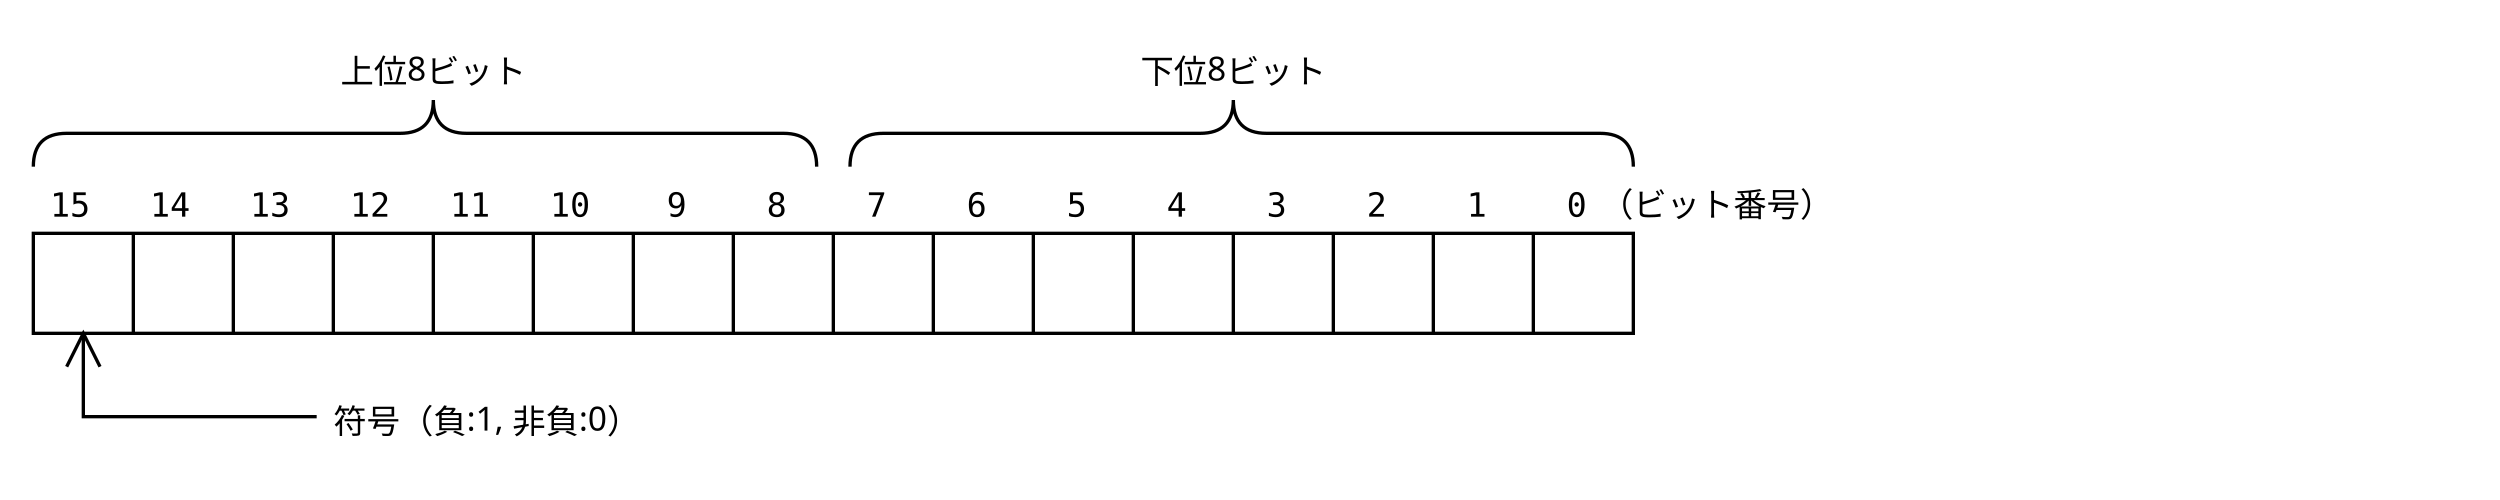
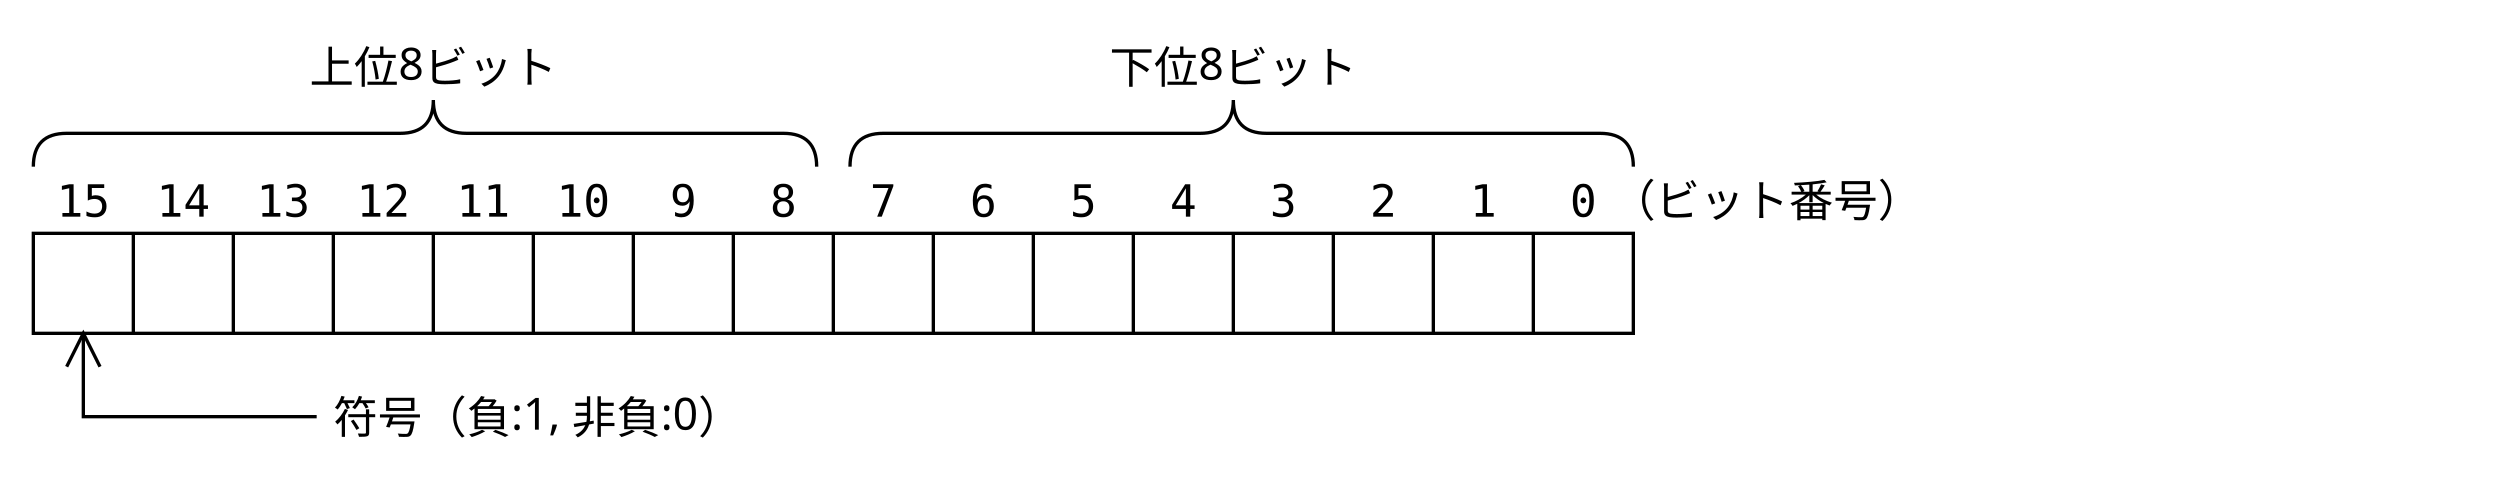
<svg xmlns="http://www.w3.org/2000/svg" width="750" height="150">
  <g transform="translate(10,10)">
    <g stroke="black" stroke-width="1" fill="none">
      <path d="M0,40 Q0,30 10,30 L110,30 Q120,30 120,20 Q120,30 130,30 L225,30 Q235,30 235,40" />
      <path d="M245,40 Q245,30 255,30 L350,30 Q360,30 360,20 Q360,30 370,30 L470,30 Q480,30 480,40" />
    </g>
-     <g font-family="sans-serif" font-size="10px" fill="black">
+     <g font-family="sans-serif" font-size="10pt" fill="black">
      <text x="120" y="15" text-anchor="middle">上位8ビット</text>
      <text x="360" y="15" text-anchor="middle">下位8ビット</text>
    </g>
-     <g font-family="monospace" font-size="10px" fill="black">
-       <text x="5" y="55">15</text>
-       <text x="35" y="55">14</text>
-       <text x="65" y="55">13</text>
-       <text x="95" y="55">12</text>
-       <text x="125" y="55">11</text>
-       <text x="155" y="55">10</text>
-       <text x="190" y="55">9</text>
-       <text x="220" y="55">8</text>
-       <text x="250" y="55">7</text>
-       <text x="280" y="55">6</text>
-       <text x="310" y="55">5</text>
-       <text x="340" y="55">4</text>
-       <text x="370" y="55">3</text>
-       <text x="400" y="55">2</text>
-       <text x="430" y="55">1</text>
-       <text x="460" y="55">0</text>
-       <text x="470" y="55">（ビット番号）</text>
+     <g font-family="monospace" font-size="10pt" fill="black" text-anchor="middle">
+       <text x="15" y="55">15</text>
+       <text x="45" y="55">14</text>
+       <text x="75" y="55">13</text>
+       <text x="105" y="55">12</text>
+       <text x="135" y="55">11</text>
+       <text x="165" y="55">10</text>
+       <text x="195" y="55">9</text>
+       <text x="225" y="55">8</text>
+       <text x="255" y="55">7</text>
+       <text x="285" y="55">6</text>
+       <text x="315" y="55">5</text>
+       <text x="345" y="55">4</text>
+       <text x="375" y="55">3</text>
+       <text x="405" y="55">2</text>
+       <text x="435" y="55">1</text>
+       <text x="465" y="55">0</text>
+       <text x="520" y="55">（ビット番号）</text>
    </g>
    <g stroke="black" stroke-width="1" fill="none">
      <rect x="0" y="60" width="480" height="30" />
      <line x1="30" y1="60" x2="30" y2="90" />
      <line x1="60" y1="60" x2="60" y2="90" />
      <line x1="90" y1="60" x2="90" y2="90" />
      <line x1="120" y1="60" x2="120" y2="90" />
      <line x1="150" y1="60" x2="150" y2="90" />
      <line x1="180" y1="60" x2="180" y2="90" />
      <line x1="210" y1="60" x2="210" y2="90" />
      <line x1="240" y1="60" x2="240" y2="90" />
      <line x1="270" y1="60" x2="270" y2="90" />
      <line x1="300" y1="60" x2="300" y2="90" />
      <line x1="330" y1="60" x2="330" y2="90" />
      <line x1="360" y1="60" x2="360" y2="90" />
      <line x1="390" y1="60" x2="390" y2="90" />
      <line x1="420" y1="60" x2="420" y2="90" />
      <line x1="450" y1="60" x2="450" y2="90" />
      <path d="M15,90 L15,115 L85,115" />
      <path d="M10,100 L15,90 L20,100" />
    </g>
-     <g font-family="sans-serif" font-size="10px" fill="black">&gt;
+     <g font-family="sans-serif" font-size="10pt" fill="black">&gt;
      <text x="90" y="120">符号（負:1, 非負:0）</text>
    </g>
  </g>
</svg>
